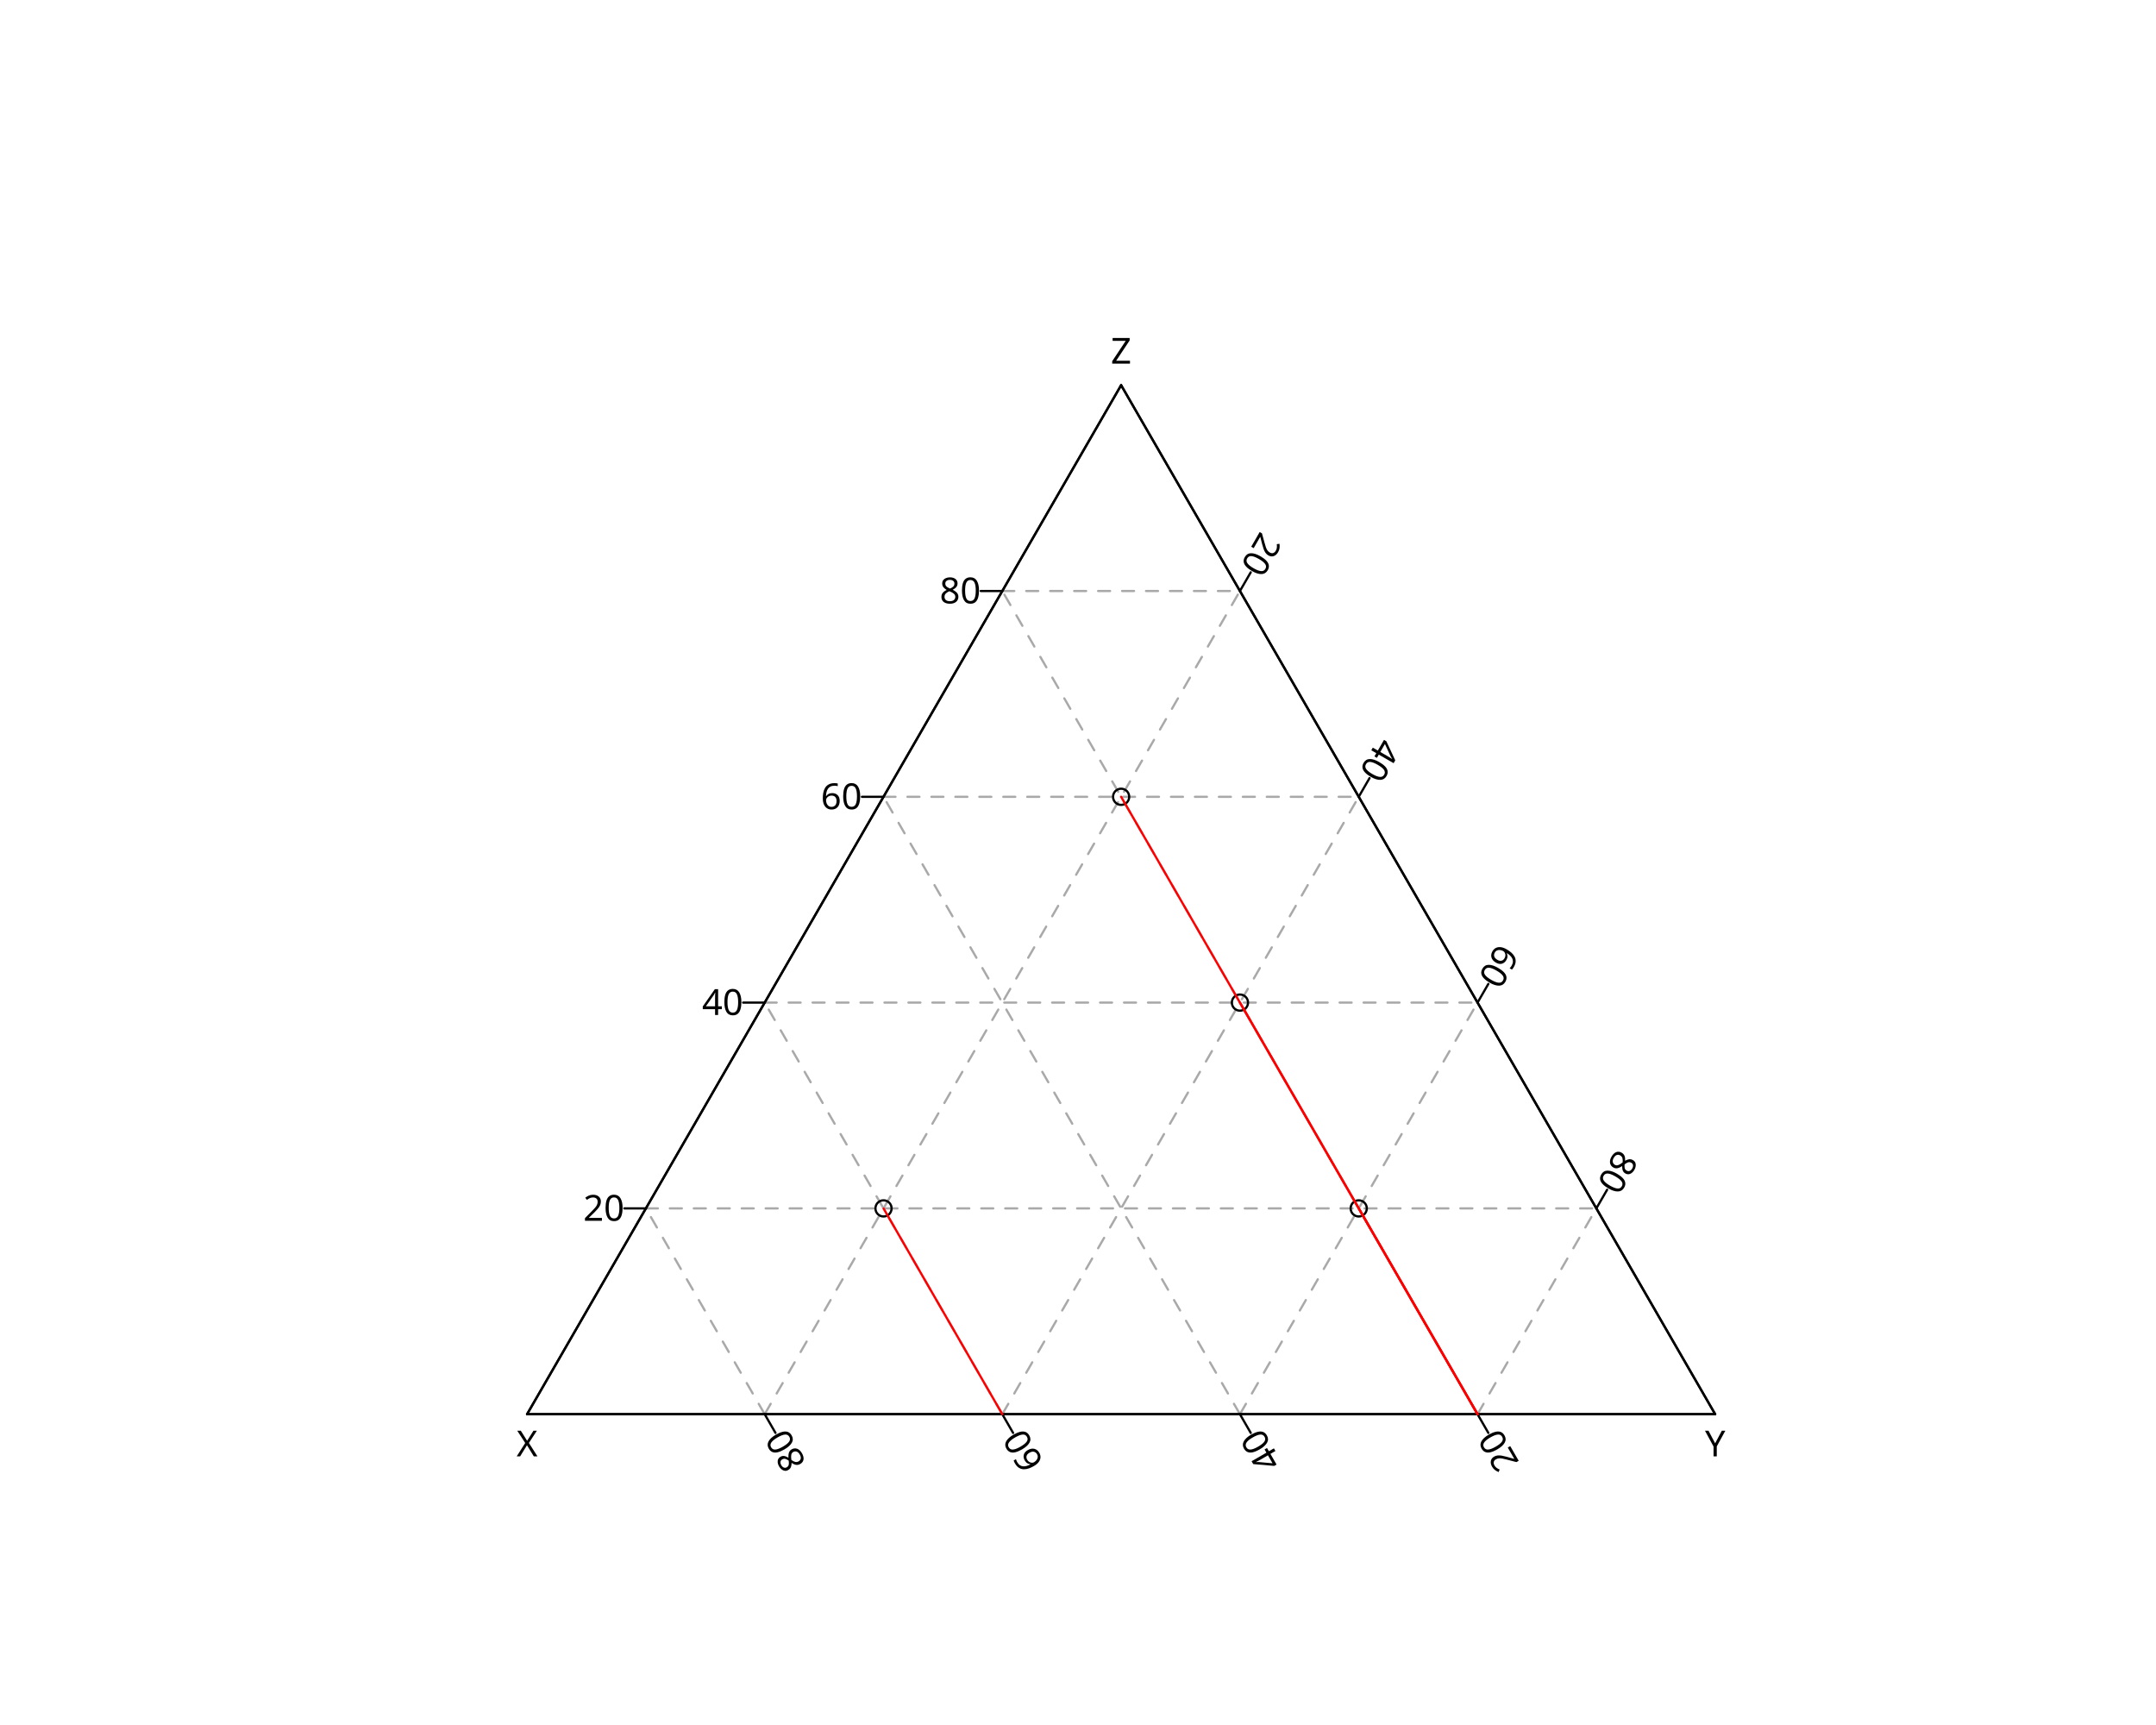
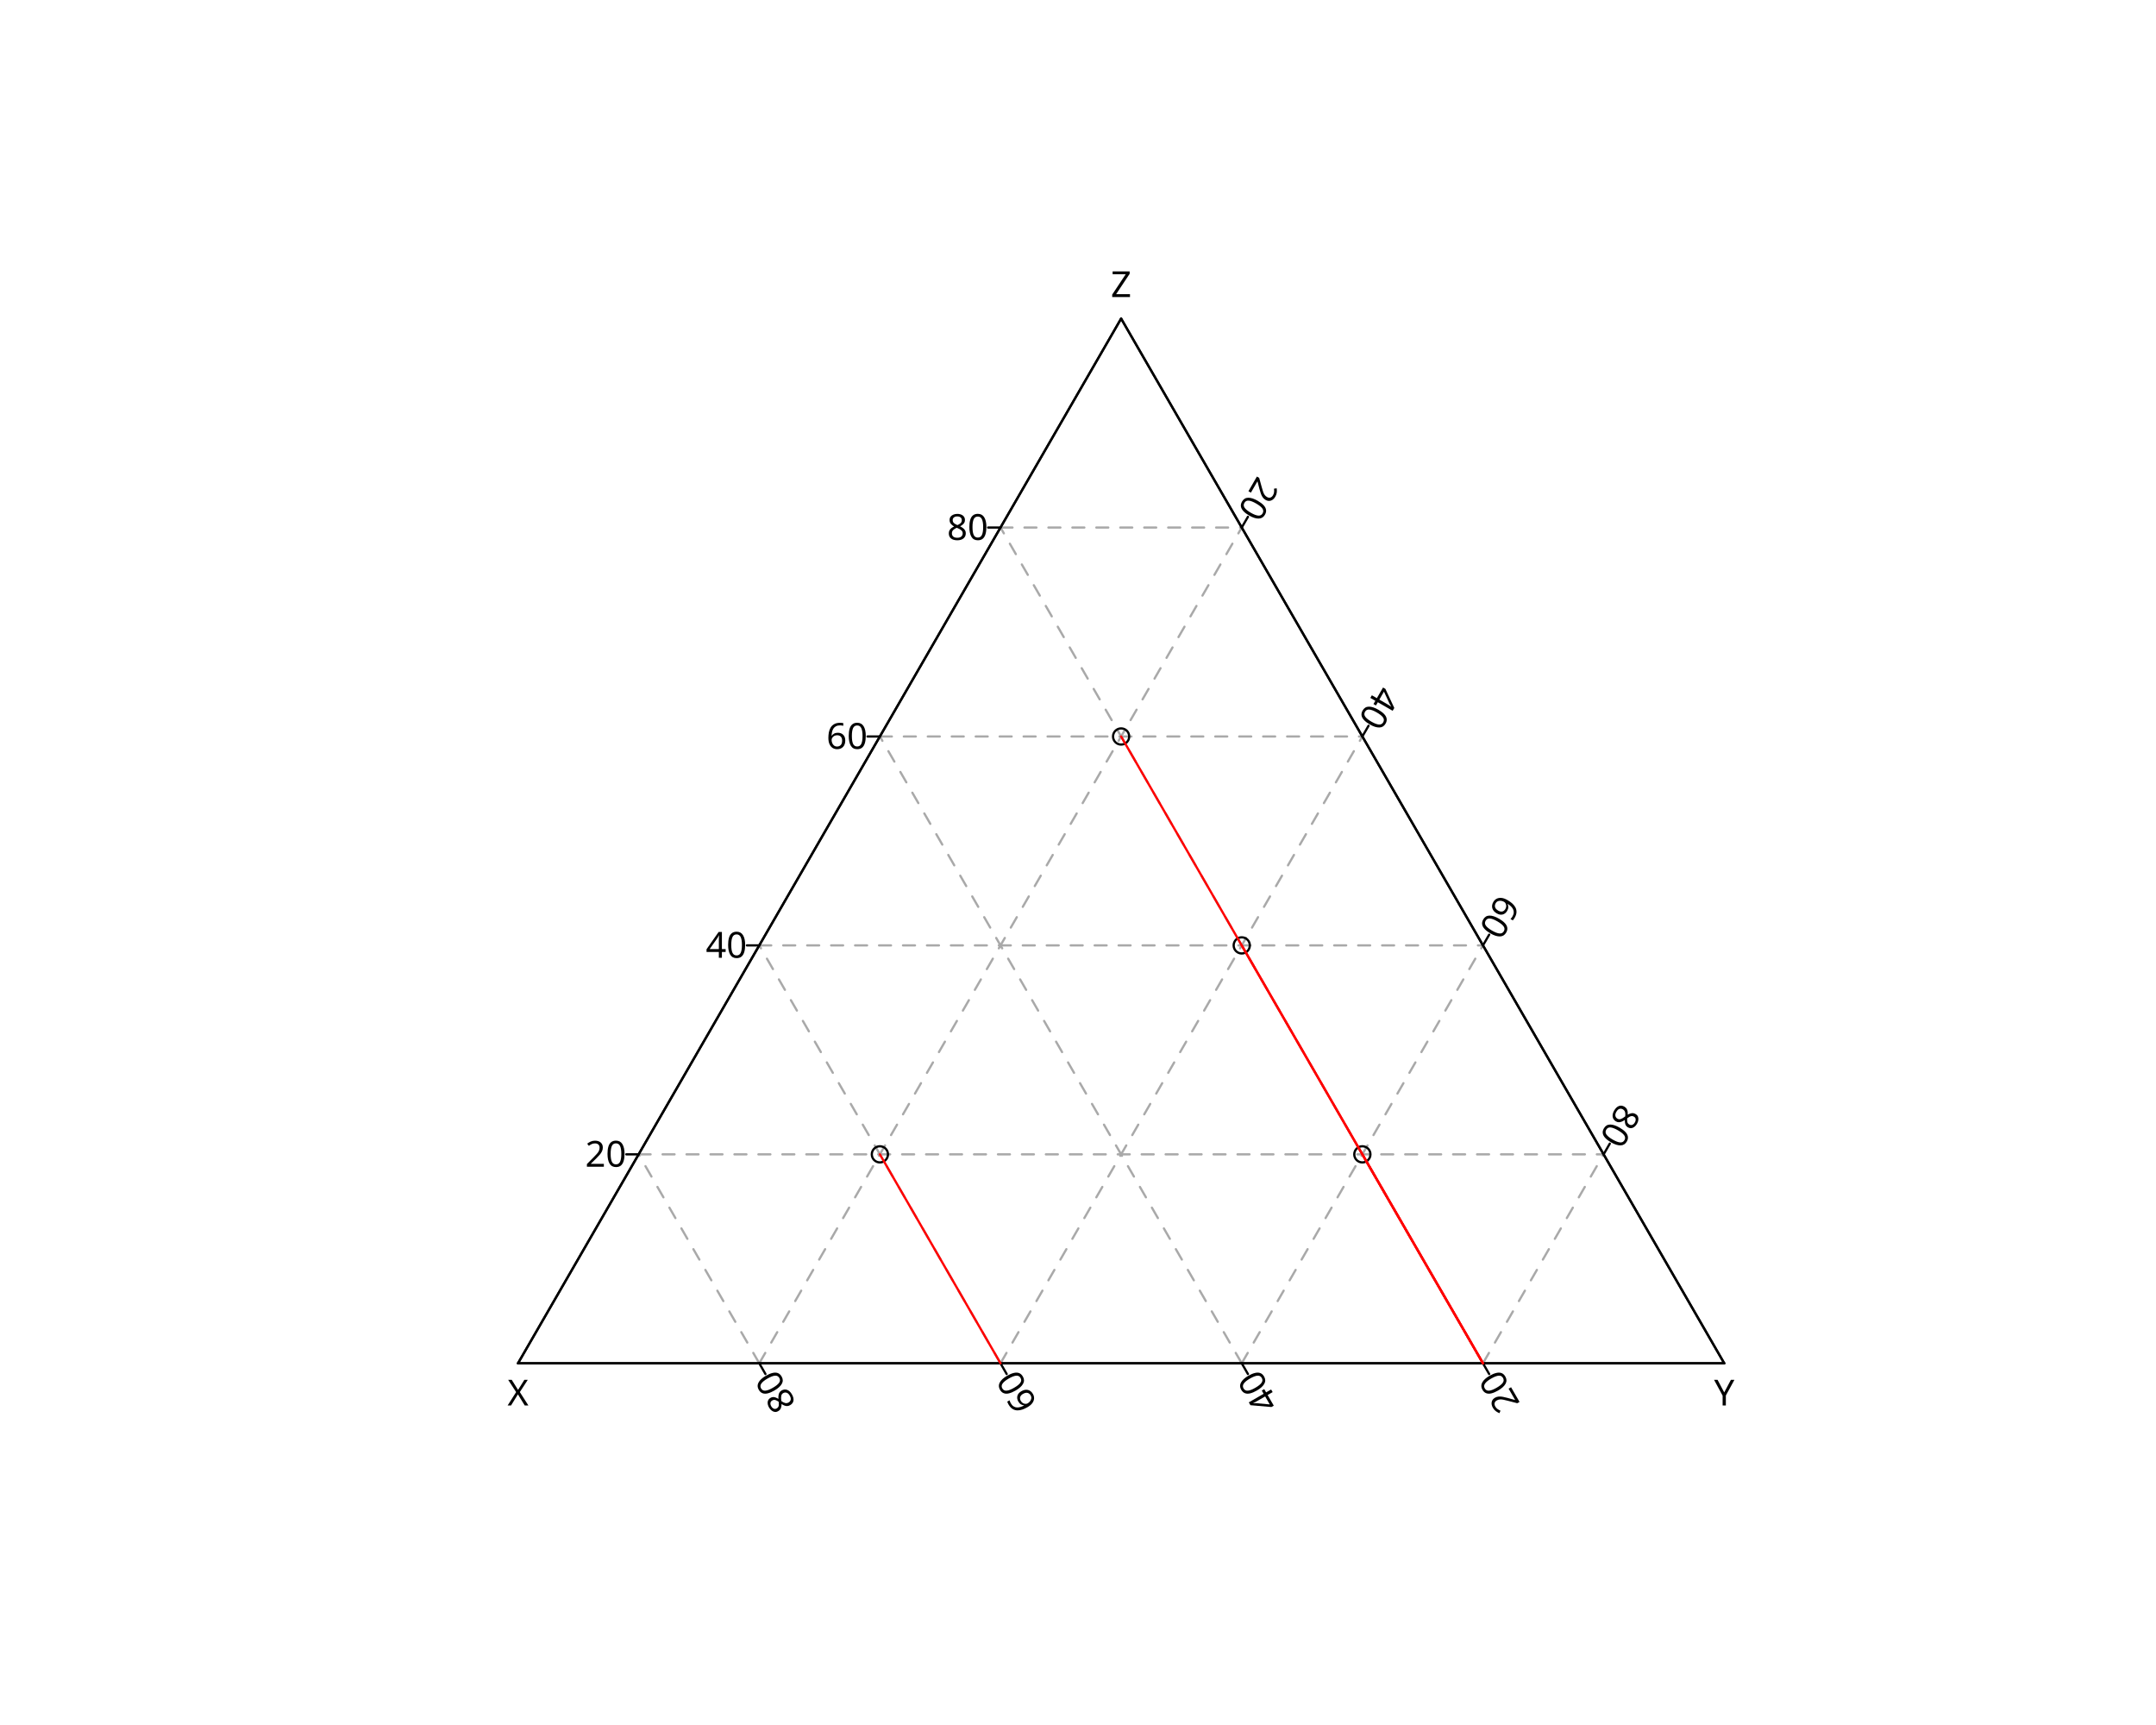
<svg xmlns="http://www.w3.org/2000/svg" class="svglite" data-engine-version="2.0" width="720.00pt" height="576.00pt" viewBox="0 0 720.00 576.00">
  <defs>
    <style type="text/css">
    .svglite line, .svglite polyline, .svglite polygon, .svglite path, .svglite rect, .svglite circle {
      fill: none;
      stroke: #000000;
      stroke-linecap: round;
      stroke-linejoin: round;
      stroke-miterlimit: 10.00;
    }
  </style>
  </defs>
  <rect width="100%" height="100%" style="stroke: none; fill: #FFFFFF;" />
  <defs>
    <clipPath id="cpMC4wMHw3MjAuMDB8MC4wMHw1NzYuMDA=">
      <rect x="0.00" y="0.00" width="720.00" height="576.00" />
    </clipPath>
  </defs>
  <g clip-path="url(#cpMC4wMHw3MjAuMDB8MC4wMHw1NzYuMDA=)">
</g>
  <defs>
    <clipPath id="cpMTUyLjY0fDU5Ni4xNnw1OS4wNHw1MDIuNTY=">
      <rect x="152.64" y="59.04" width="443.52" height="443.52" />
    </clipPath>
  </defs>
  <g clip-path="url(#cpMTUyLjY0fDU5Ni4xNnw1OS4wNHw1MDIuNTY=)">
-     <line x1="493.43" y1="472.22" x2="334.72" y2="197.34" style="stroke-width: 0.75; stroke: #A9A9A9; stroke-dasharray: 4.00,4.00;" />
-     <line x1="493.43" y1="472.22" x2="533.10" y2="403.50" style="stroke-width: 0.75; stroke: #A9A9A9; stroke-dasharray: 4.00,4.00;" />
-     <line x1="215.70" y1="403.50" x2="533.10" y2="403.50" style="stroke-width: 0.75; stroke: #A9A9A9; stroke-dasharray: 4.00,4.00;" />
-     <line x1="414.08" y1="472.22" x2="295.05" y2="266.06" style="stroke-width: 0.75; stroke: #A9A9A9; stroke-dasharray: 4.00,4.00;" />
-     <line x1="414.08" y1="472.22" x2="493.43" y2="334.78" style="stroke-width: 0.75; stroke: #A9A9A9; stroke-dasharray: 4.00,4.00;" />
-     <line x1="255.37" y1="334.78" x2="493.43" y2="334.78" style="stroke-width: 0.75; stroke: #A9A9A9; stroke-dasharray: 4.00,4.00;" />
-     <line x1="334.72" y1="472.22" x2="255.37" y2="334.78" style="stroke-width: 0.75; stroke: #A9A9A9; stroke-dasharray: 4.00,4.00;" />
-     <line x1="334.72" y1="472.22" x2="453.75" y2="266.06" style="stroke-width: 0.75; stroke: #A9A9A9; stroke-dasharray: 4.00,4.00;" />
-     <line x1="295.05" y1="266.06" x2="453.75" y2="266.06" style="stroke-width: 0.75; stroke: #A9A9A9; stroke-dasharray: 4.00,4.00;" />
-     <line x1="255.37" y1="472.22" x2="215.70" y2="403.50" style="stroke-width: 0.75; stroke: #A9A9A9; stroke-dasharray: 4.00,4.00;" />
-     <line x1="255.37" y1="472.22" x2="414.08" y2="197.34" style="stroke-width: 0.75; stroke: #A9A9A9; stroke-dasharray: 4.00,4.00;" />
-     <line x1="334.72" y1="197.34" x2="414.08" y2="197.34" style="stroke-width: 0.75; stroke: #A9A9A9; stroke-dasharray: 4.00,4.00;" />
-     <circle cx="374.40" cy="266.06" r="2.70" style="stroke-width: 0.75;" />
-     <circle cx="295.05" cy="403.50" r="2.70" style="stroke-width: 0.75;" />
-     <circle cx="453.75" cy="403.50" r="2.70" style="stroke-width: 0.75;" />
-     <circle cx="414.08" cy="334.78" r="2.70" style="stroke-width: 0.75;" />
-     <text transform="translate(262.55,476.39) rotate(-120)" text-anchor="end" style="font-size: 12.00px; font-family: sans;" textLength="13.35px" lengthAdjust="spacingAndGlyphs">80</text>
-     <text transform="translate(341.90,476.39) rotate(-120)" text-anchor="end" style="font-size: 12.00px; font-family: sans;" textLength="13.35px" lengthAdjust="spacingAndGlyphs">60</text>
-     <text transform="translate(421.25,476.39) rotate(-120)" text-anchor="end" style="font-size: 12.00px; font-family: sans;" textLength="13.35px" lengthAdjust="spacingAndGlyphs">40</text>
-     <text transform="translate(500.60,476.39) rotate(-120)" text-anchor="end" style="font-size: 12.00px; font-family: sans;" textLength="13.35px" lengthAdjust="spacingAndGlyphs">20</text>
-     <line x1="176.02" y1="472.22" x2="572.78" y2="472.22" style="stroke-width: 0.75;" />
-     <line x1="255.37" y1="472.22" x2="258.97" y2="478.46" style="stroke-width: 0.75;" />
-     <line x1="334.72" y1="472.22" x2="338.32" y2="478.46" style="stroke-width: 0.75;" />
-     <line x1="414.08" y1="472.22" x2="417.68" y2="478.46" style="stroke-width: 0.75;" />
-     <line x1="493.43" y1="472.22" x2="497.03" y2="478.46" style="stroke-width: 0.75;" />
-     <text transform="translate(533.13,395.20) rotate(-240)" text-anchor="end" style="font-size: 12.00px; font-family: sans;" textLength="13.35px" lengthAdjust="spacingAndGlyphs">80</text>
-     <text transform="translate(493.45,326.48) rotate(-240)" text-anchor="end" style="font-size: 12.00px; font-family: sans;" textLength="13.35px" lengthAdjust="spacingAndGlyphs">60</text>
-     <text transform="translate(453.77,257.76) rotate(-240)" text-anchor="end" style="font-size: 12.00px; font-family: sans;" textLength="13.35px" lengthAdjust="spacingAndGlyphs">40</text>
-     <text transform="translate(414.10,189.04) rotate(-240)" text-anchor="end" style="font-size: 12.00px; font-family: sans;" textLength="13.35px" lengthAdjust="spacingAndGlyphs">20</text>
-     <line x1="572.78" y1="472.22" x2="374.40" y2="128.62" style="stroke-width: 0.75;" />
-     <line x1="533.10" y1="403.50" x2="536.70" y2="397.27" style="stroke-width: 0.75;" />
-     <line x1="493.43" y1="334.78" x2="497.03" y2="328.55" style="stroke-width: 0.75;" />
-     <line x1="453.75" y1="266.06" x2="457.35" y2="259.83" style="stroke-width: 0.75;" />
-     <line x1="414.08" y1="197.34" x2="417.68" y2="191.11" style="stroke-width: 0.75;" />
-     <text x="327.52" y="201.47" text-anchor="end" style="font-size: 12.00px; font-family: sans;" textLength="13.35px" lengthAdjust="spacingAndGlyphs">80</text>
-     <text x="287.85" y="270.19" text-anchor="end" style="font-size: 12.00px; font-family: sans;" textLength="13.35px" lengthAdjust="spacingAndGlyphs">60</text>
-     <text x="248.17" y="338.91" text-anchor="end" style="font-size: 12.00px; font-family: sans;" textLength="13.35px" lengthAdjust="spacingAndGlyphs">40</text>
-     <text x="208.50" y="407.63" text-anchor="end" style="font-size: 12.00px; font-family: sans;" textLength="13.35px" lengthAdjust="spacingAndGlyphs">20</text>
-     <line x1="374.40" y1="128.62" x2="176.02" y2="472.22" style="stroke-width: 0.75;" />
-     <line x1="334.72" y1="197.34" x2="327.52" y2="197.34" style="stroke-width: 0.75;" />
-     <line x1="295.05" y1="266.06" x2="287.85" y2="266.06" style="stroke-width: 0.75;" />
-     <line x1="255.37" y1="334.78" x2="248.17" y2="334.78" style="stroke-width: 0.75;" />
-     <line x1="215.70" y1="403.50" x2="208.50" y2="403.50" style="stroke-width: 0.75;" />
-     <polygon points="176.02,472.22 374.40,128.62 572.78,472.22 " style="stroke-width: 0.75; fill: none;" />
-     <text x="176.02" y="486.30" text-anchor="middle" style="font-size: 12.00px; font-family: sans;" textLength="8.01px" lengthAdjust="spacingAndGlyphs">X</text>
-     <text x="572.78" y="486.30" text-anchor="middle" style="font-size: 12.00px; font-family: sans;" textLength="8.01px" lengthAdjust="spacingAndGlyphs">Y</text>
-     <text x="374.40" y="121.42" text-anchor="middle" style="font-size: 12.00px; font-family: sans;" textLength="7.33px" lengthAdjust="spacingAndGlyphs">Z</text>
-     <line x1="374.40" y1="266.06" x2="493.43" y2="472.22" style="stroke-width: 0.75; stroke: #FF0000;" />
-     <line x1="295.05" y1="403.50" x2="334.72" y2="472.22" style="stroke-width: 0.75; stroke: #FF0000;" />
-     <line x1="453.75" y1="403.50" x2="493.43" y2="472.22" style="stroke-width: 0.75; stroke: #FF0000;" />
-     <line x1="414.08" y1="334.78" x2="493.43" y2="472.22" style="stroke-width: 0.75; stroke: #FF0000;" />
+     <line x1="495.24" y1="455.22" x2="334.12" y2="176.15" style="stroke-width: 0.75; stroke: #A9A9A9; stroke-dasharray: 4.00,4.00;" />
+     <line x1="495.24" y1="455.22" x2="535.53" y2="385.45" style="stroke-width: 0.75; stroke: #A9A9A9; stroke-dasharray: 4.00,4.00;" />
+     <line x1="213.27" y1="385.45" x2="535.53" y2="385.45" style="stroke-width: 0.75; stroke: #A9A9A9; stroke-dasharray: 4.00,4.00;" />
+     <line x1="414.68" y1="455.22" x2="293.84" y2="245.92" style="stroke-width: 0.75; stroke: #A9A9A9; stroke-dasharray: 4.00,4.00;" />
+     <line x1="414.68" y1="455.22" x2="495.24" y2="315.68" style="stroke-width: 0.75; stroke: #A9A9A9; stroke-dasharray: 4.00,4.00;" />
+     <line x1="253.56" y1="315.68" x2="495.24" y2="315.68" style="stroke-width: 0.75; stroke: #A9A9A9; stroke-dasharray: 4.00,4.00;" />
+     <line x1="334.12" y1="455.22" x2="253.56" y2="315.68" style="stroke-width: 0.75; stroke: #A9A9A9; stroke-dasharray: 4.00,4.00;" />
+     <line x1="334.12" y1="455.22" x2="454.96" y2="245.92" style="stroke-width: 0.75; stroke: #A9A9A9; stroke-dasharray: 4.00,4.00;" />
+     <line x1="293.84" y1="245.92" x2="454.96" y2="245.92" style="stroke-width: 0.75; stroke: #A9A9A9; stroke-dasharray: 4.00,4.00;" />
+     <line x1="253.56" y1="455.22" x2="213.27" y2="385.45" style="stroke-width: 0.75; stroke: #A9A9A9; stroke-dasharray: 4.00,4.00;" />
+     <line x1="253.56" y1="455.22" x2="414.68" y2="176.15" style="stroke-width: 0.75; stroke: #A9A9A9; stroke-dasharray: 4.00,4.00;" />
+     <line x1="334.12" y1="176.15" x2="414.68" y2="176.15" style="stroke-width: 0.75; stroke: #A9A9A9; stroke-dasharray: 4.00,4.00;" />
+     <circle cx="374.40" cy="245.92" r="2.70" style="stroke-width: 0.75;" />
+     <circle cx="293.84" cy="385.45" r="2.70" style="stroke-width: 0.75;" />
+     <circle cx="454.96" cy="385.45" r="2.70" style="stroke-width: 0.75;" />
+     <circle cx="414.68" cy="315.68" r="2.70" style="stroke-width: 0.75;" />
+     <text transform="translate(259.20,456.73) rotate(-120)" text-anchor="end" style="font-size: 12.00px; font-family: sans;" textLength="13.35px" lengthAdjust="spacingAndGlyphs">80</text>
+     <text transform="translate(339.76,456.73) rotate(-120)" text-anchor="end" style="font-size: 12.00px; font-family: sans;" textLength="13.35px" lengthAdjust="spacingAndGlyphs">60</text>
+     <text transform="translate(420.32,456.73) rotate(-120)" text-anchor="end" style="font-size: 12.00px; font-family: sans;" textLength="13.35px" lengthAdjust="spacingAndGlyphs">40</text>
+     <text transform="translate(500.88,456.73) rotate(-120)" text-anchor="end" style="font-size: 12.00px; font-family: sans;" textLength="13.35px" lengthAdjust="spacingAndGlyphs">20</text>
+     <line x1="172.99" y1="455.22" x2="575.81" y2="455.22" style="stroke-width: 0.75;" />
+     <line x1="253.56" y1="455.22" x2="255.62" y2="458.80" style="stroke-width: 0.75;" />
+     <line x1="334.12" y1="455.22" x2="336.18" y2="458.80" style="stroke-width: 0.75;" />
+     <line x1="414.68" y1="455.22" x2="416.75" y2="458.80" style="stroke-width: 0.75;" />
+     <line x1="495.24" y1="455.22" x2="497.31" y2="458.80" style="stroke-width: 0.75;" />
+     <text transform="translate(534.01,379.81) rotate(-240)" text-anchor="end" style="font-size: 12.00px; font-family: sans;" textLength="13.35px" lengthAdjust="spacingAndGlyphs">80</text>
+     <text transform="translate(493.73,310.04) rotate(-240)" text-anchor="end" style="font-size: 12.00px; font-family: sans;" textLength="13.35px" lengthAdjust="spacingAndGlyphs">60</text>
+     <text transform="translate(453.45,240.27) rotate(-240)" text-anchor="end" style="font-size: 12.00px; font-family: sans;" textLength="13.35px" lengthAdjust="spacingAndGlyphs">40</text>
+     <text transform="translate(413.17,170.51) rotate(-240)" text-anchor="end" style="font-size: 12.00px; font-family: sans;" textLength="13.35px" lengthAdjust="spacingAndGlyphs">20</text>
+     <line x1="575.81" y1="455.22" x2="374.40" y2="106.38" style="stroke-width: 0.75;" />
+     <line x1="535.53" y1="385.45" x2="537.59" y2="381.88" style="stroke-width: 0.75;" />
+     <line x1="495.24" y1="315.68" x2="497.31" y2="312.11" style="stroke-width: 0.75;" />
+     <line x1="454.96" y1="245.92" x2="457.03" y2="242.34" style="stroke-width: 0.75;" />
+     <line x1="414.68" y1="176.15" x2="416.75" y2="172.57" style="stroke-width: 0.75;" />
+     <text x="329.99" y="180.28" text-anchor="end" style="font-size: 12.00px; font-family: sans;" textLength="13.35px" lengthAdjust="spacingAndGlyphs">80</text>
+     <text x="289.71" y="250.04" text-anchor="end" style="font-size: 12.00px; font-family: sans;" textLength="13.35px" lengthAdjust="spacingAndGlyphs">60</text>
+     <text x="249.43" y="319.81" text-anchor="end" style="font-size: 12.00px; font-family: sans;" textLength="13.35px" lengthAdjust="spacingAndGlyphs">40</text>
+     <text x="209.15" y="389.58" text-anchor="end" style="font-size: 12.00px; font-family: sans;" textLength="13.35px" lengthAdjust="spacingAndGlyphs">20</text>
+     <line x1="374.40" y1="106.38" x2="172.99" y2="455.22" style="stroke-width: 0.75;" />
+     <line x1="334.12" y1="176.15" x2="329.99" y2="176.15" style="stroke-width: 0.75;" />
+     <line x1="293.84" y1="245.92" x2="289.71" y2="245.92" style="stroke-width: 0.75;" />
+     <line x1="253.56" y1="315.68" x2="249.43" y2="315.68" style="stroke-width: 0.75;" />
+     <line x1="213.27" y1="385.45" x2="209.15" y2="385.45" style="stroke-width: 0.75;" />
+     <polygon points="172.99,455.22 374.40,106.38 575.81,455.22 " style="stroke-width: 0.75; fill: none;" />
+     <text x="172.99" y="469.31" text-anchor="middle" style="font-size: 12.00px; font-family: sans;" textLength="8.01px" lengthAdjust="spacingAndGlyphs">X</text>
+     <text x="575.81" y="469.31" text-anchor="middle" style="font-size: 12.00px; font-family: sans;" textLength="8.01px" lengthAdjust="spacingAndGlyphs">Y</text>
+     <text x="374.40" y="99.18" text-anchor="middle" style="font-size: 12.00px; font-family: sans;" textLength="7.33px" lengthAdjust="spacingAndGlyphs">Z</text>
+     <line x1="374.40" y1="245.92" x2="495.24" y2="455.22" style="stroke-width: 0.75; stroke: #FF0000;" />
+     <line x1="293.84" y1="385.45" x2="334.12" y2="455.22" style="stroke-width: 0.75; stroke: #FF0000;" />
+     <line x1="454.96" y1="385.45" x2="495.24" y2="455.22" style="stroke-width: 0.75; stroke: #FF0000;" />
+     <line x1="414.68" y1="315.68" x2="495.24" y2="455.22" style="stroke-width: 0.75; stroke: #FF0000;" />
  </g>
</svg>
